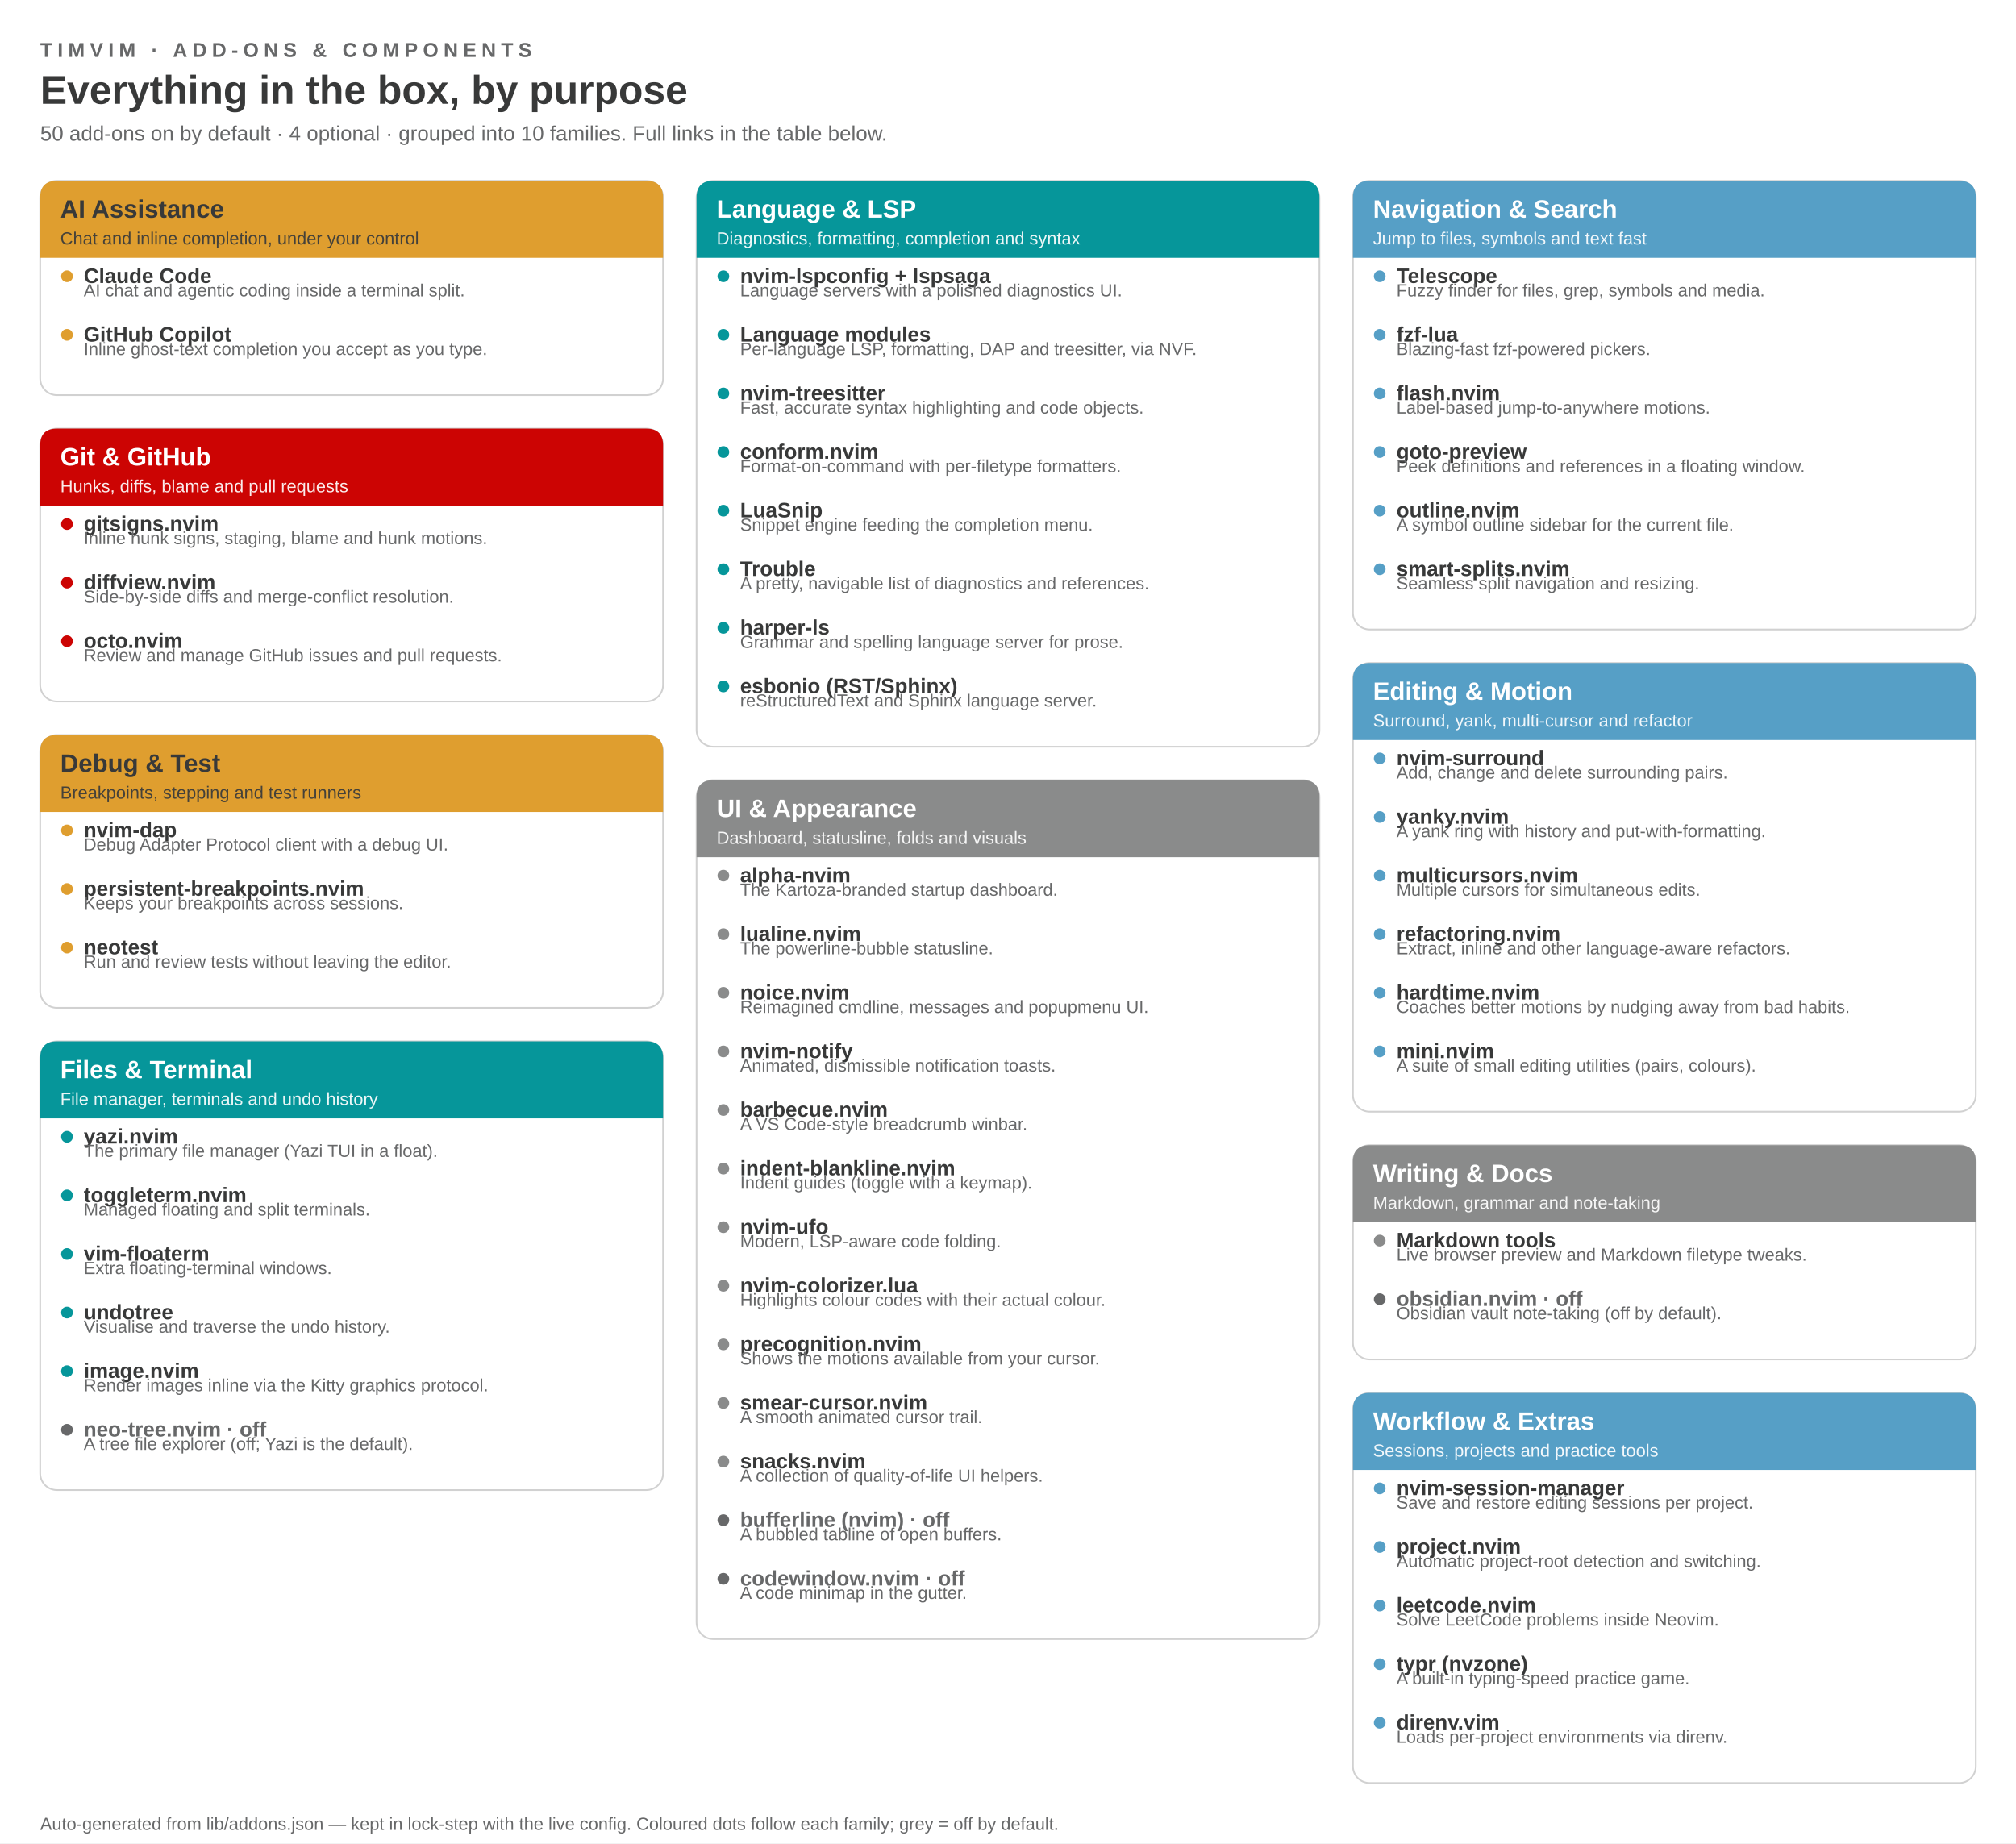
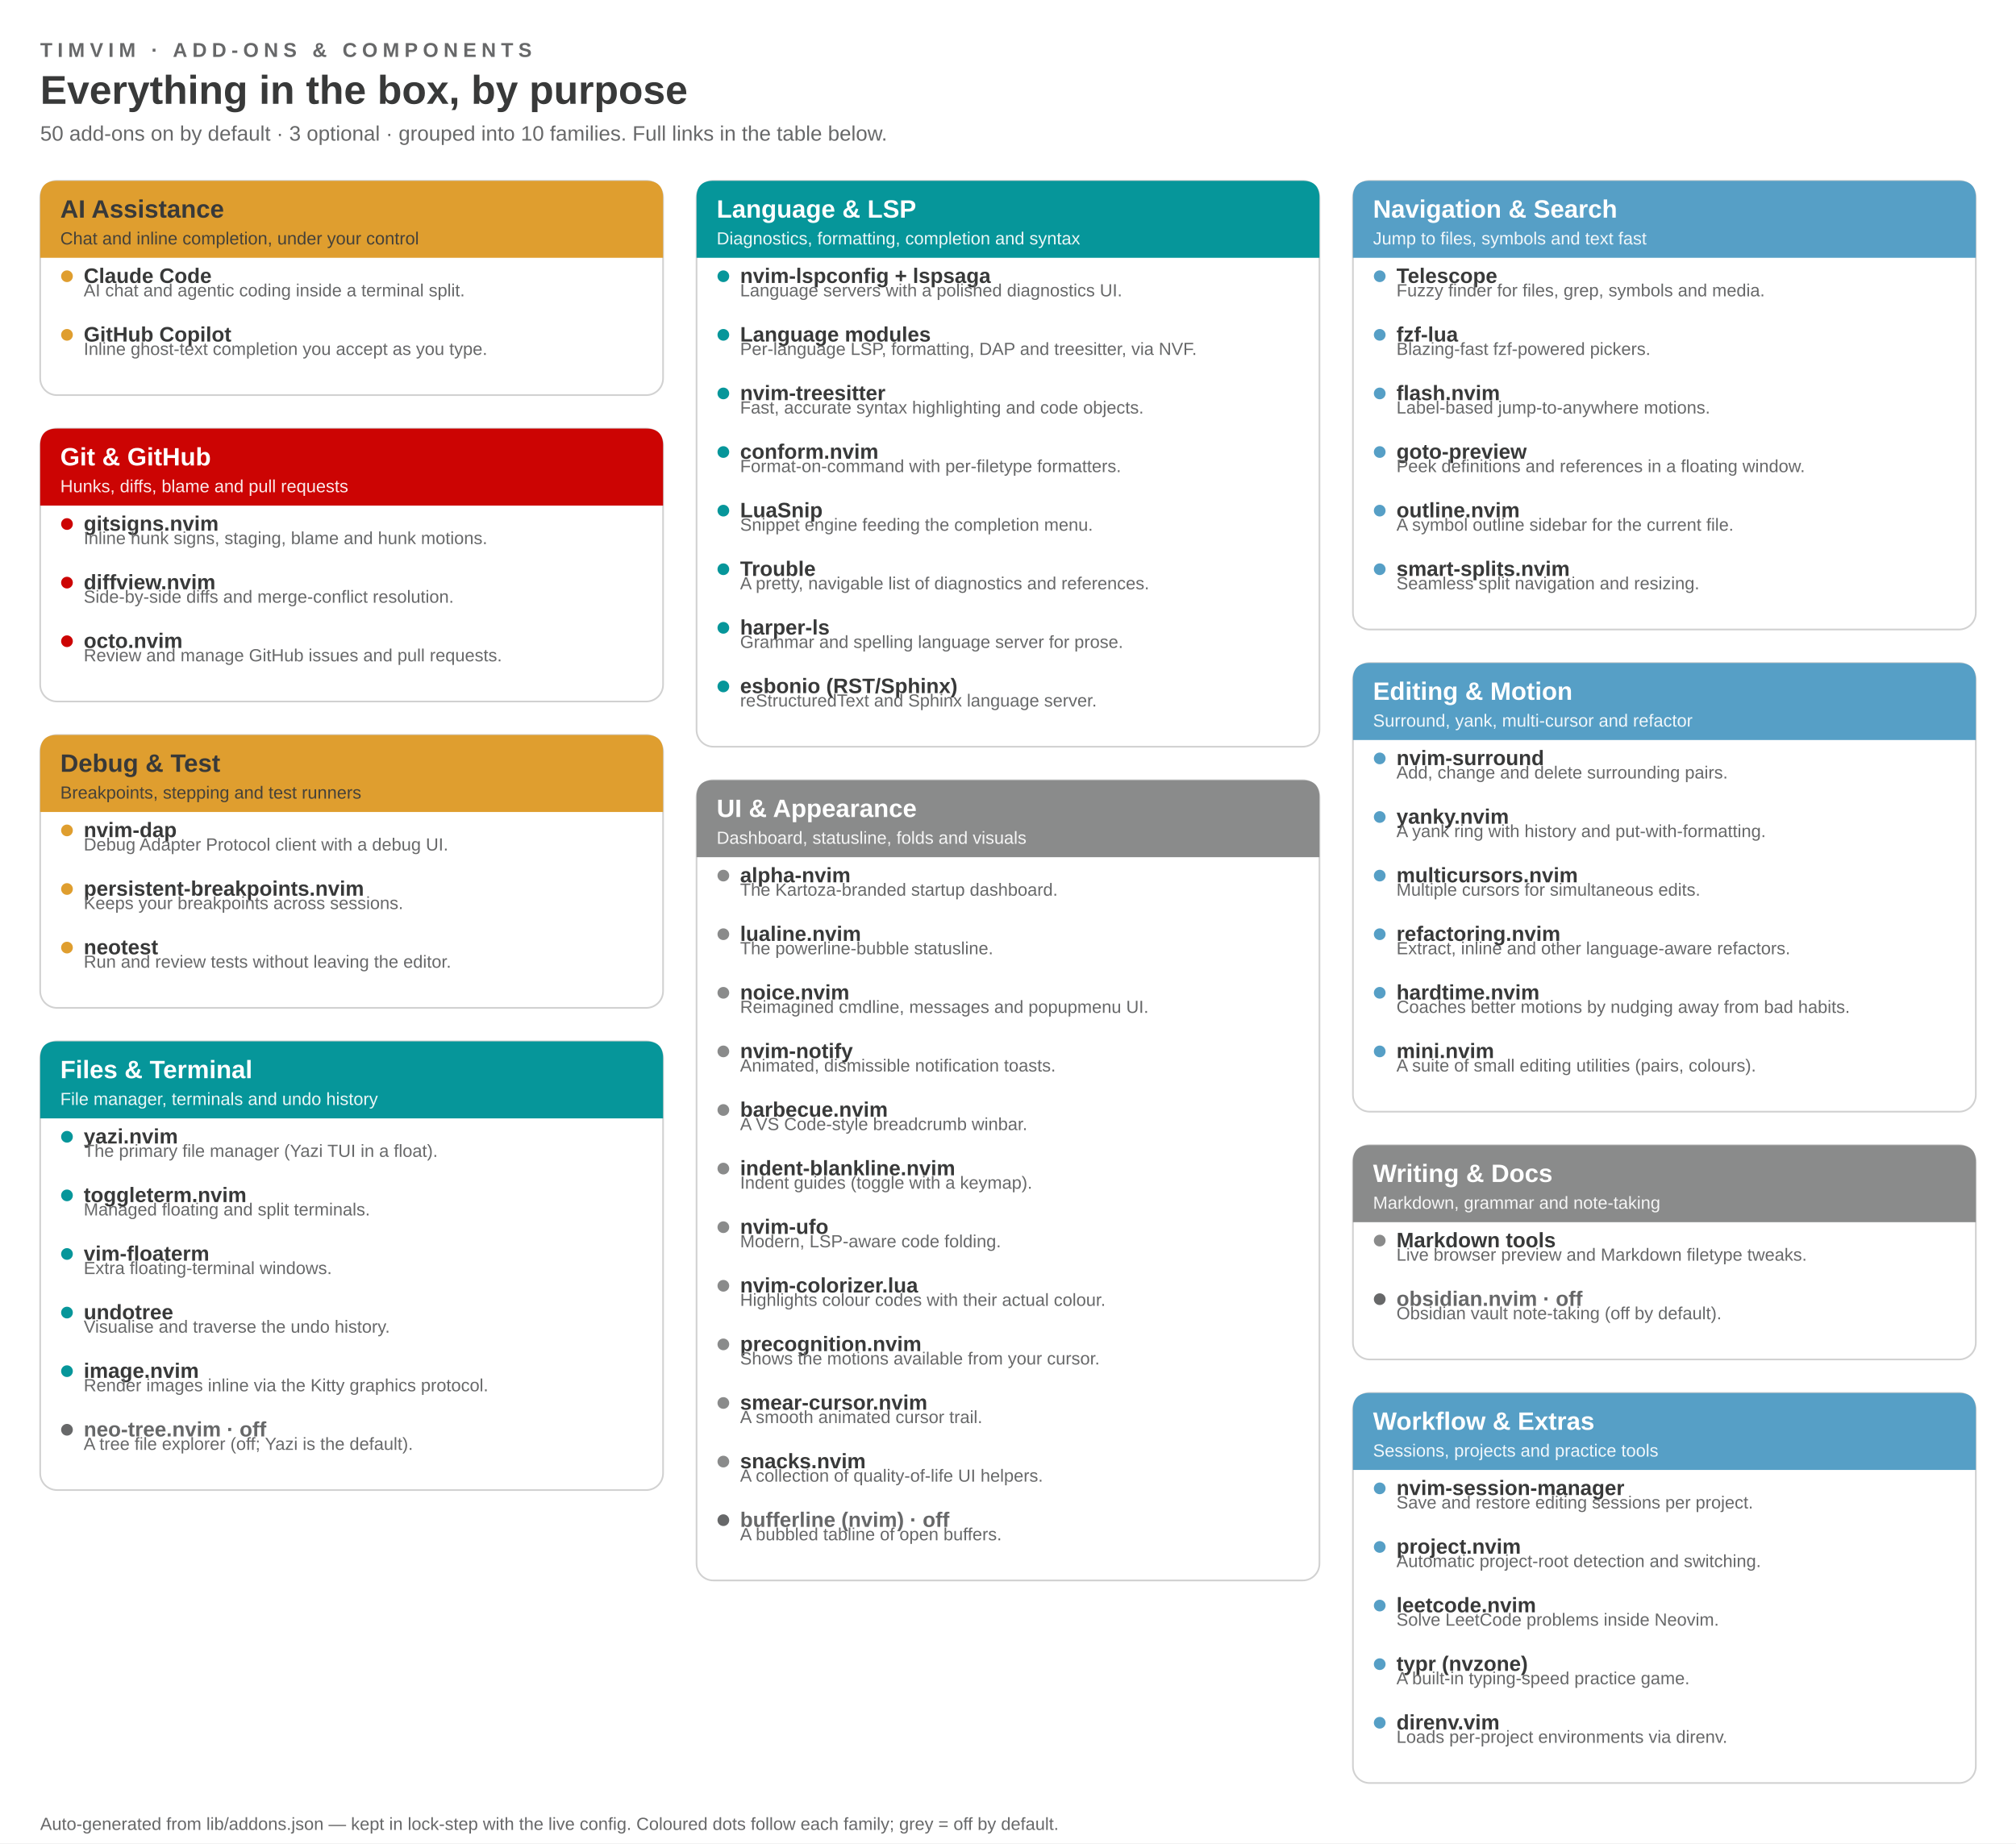
<svg xmlns="http://www.w3.org/2000/svg" width="1204" height="1101" viewBox="0 0 1204 1101" font-family="Nunito,'Helvetica Neue',Arial,sans-serif">
  <rect width="1204" height="1101" fill="#FFFFFF" />
  <text x="24" y="34" fill="#676869" font-size="12" font-weight="700" letter-spacing="3">TIMVIM · ADD-ONS &amp; COMPONENTS</text>
  <text x="24" y="62" fill="#383939" font-size="24" font-weight="800">Everything in the box, by purpose</text>
-   <text x="24" y="84" fill="#676869" font-size="12.5">50 add-ons on by default · 4 optional · grouped into 10 families. Full links in the table below.</text>
+   <text x="24" y="84" fill="#676869" font-size="12.5">50 add-ons on by default · 3 optional · grouped into 10 families. Full links in the table below.</text>
  <rect x="24" y="108" width="372" height="128" rx="10" fill="#FFFFFF" stroke="#D1D1D1" />
  <path d="M24,118 q0,-10 10,-10 h352 q10,0 10,10 v36 h-372 z" fill="#DF9E2F" />
  <text x="36" y="130" fill="#383939" font-size="15" font-weight="800">AI Assistance</text>
  <text x="36" y="146" fill="#383939" font-size="10.5" opacity="0.92">Chat and inline completion, under your control</text>
  <circle cx="40" cy="165" r="3.5" fill="#DF9E2F" />
  <text x="50" y="169" fill="#383939" font-size="12.5" font-weight="700">Claude Code</text>
  <text x="50" y="177" fill="#676869" font-size="10.5">AI chat and agentic coding inside a terminal split.</text>
  <circle cx="40" cy="200" r="3.5" fill="#DF9E2F" />
  <text x="50" y="204" fill="#383939" font-size="12.5" font-weight="700">GitHub Copilot</text>
  <text x="50" y="212" fill="#676869" font-size="10.5">Inline ghost-text completion you accept as you type.</text>
  <rect x="416" y="108" width="372" height="338" rx="10" fill="#FFFFFF" stroke="#D1D1D1" />
  <path d="M416,118 q0,-10 10,-10 h352 q10,0 10,10 v36 h-372 z" fill="#06969A" />
  <text x="428" y="130" fill="#FFFFFF" font-size="15" font-weight="800">Language &amp; LSP</text>
  <text x="428" y="146" fill="#FFFFFF" font-size="10.5" opacity="0.92">Diagnostics, formatting, completion and syntax</text>
  <circle cx="432" cy="165" r="3.5" fill="#06969A" />
  <text x="442" y="169" fill="#383939" font-size="12.5" font-weight="700">nvim-lspconfig + lspsaga</text>
  <text x="442" y="177" fill="#676869" font-size="10.5">Language servers with a polished diagnostics UI.</text>
  <circle cx="432" cy="200" r="3.5" fill="#06969A" />
  <text x="442" y="204" fill="#383939" font-size="12.5" font-weight="700">Language modules</text>
  <text x="442" y="212" fill="#676869" font-size="10.5">Per-language LSP, formatting, DAP and treesitter, via NVF.</text>
  <circle cx="432" cy="235" r="3.5" fill="#06969A" />
  <text x="442" y="239" fill="#383939" font-size="12.5" font-weight="700">nvim-treesitter</text>
  <text x="442" y="247" fill="#676869" font-size="10.5">Fast, accurate syntax highlighting and code objects.</text>
  <circle cx="432" cy="270" r="3.5" fill="#06969A" />
  <text x="442" y="274" fill="#383939" font-size="12.5" font-weight="700">conform.nvim</text>
  <text x="442" y="282" fill="#676869" font-size="10.5">Format-on-command with per-filetype formatters.</text>
  <circle cx="432" cy="305" r="3.5" fill="#06969A" />
  <text x="442" y="309" fill="#383939" font-size="12.5" font-weight="700">LuaSnip</text>
  <text x="442" y="317" fill="#676869" font-size="10.5">Snippet engine feeding the completion menu.</text>
  <circle cx="432" cy="340" r="3.5" fill="#06969A" />
  <text x="442" y="344" fill="#383939" font-size="12.5" font-weight="700">Trouble</text>
  <text x="442" y="352" fill="#676869" font-size="10.5">A pretty, navigable list of diagnostics and references.</text>
  <circle cx="432" cy="375" r="3.5" fill="#06969A" />
  <text x="442" y="379" fill="#383939" font-size="12.5" font-weight="700">harper-ls</text>
  <text x="442" y="387" fill="#676869" font-size="10.5">Grammar and spelling language server for prose.</text>
  <circle cx="432" cy="410" r="3.5" fill="#06969A" />
  <text x="442" y="414" fill="#383939" font-size="12.5" font-weight="700">esbonio (RST/Sphinx)</text>
  <text x="442" y="422" fill="#676869" font-size="10.5">reStructuredText and Sphinx language server.</text>
  <rect x="808" y="108" width="372" height="268" rx="10" fill="#FFFFFF" stroke="#D1D1D1" />
  <path d="M808,118 q0,-10 10,-10 h352 q10,0 10,10 v36 h-372 z" fill="#569FC6" />
  <text x="820" y="130" fill="#FFFFFF" font-size="15" font-weight="800">Navigation &amp; Search</text>
  <text x="820" y="146" fill="#FFFFFF" font-size="10.5" opacity="0.92">Jump to files, symbols and text fast</text>
  <circle cx="824" cy="165" r="3.5" fill="#569FC6" />
  <text x="834" y="169" fill="#383939" font-size="12.5" font-weight="700">Telescope</text>
  <text x="834" y="177" fill="#676869" font-size="10.5">Fuzzy finder for files, grep, symbols and media.</text>
  <circle cx="824" cy="200" r="3.5" fill="#569FC6" />
  <text x="834" y="204" fill="#383939" font-size="12.5" font-weight="700">fzf-lua</text>
  <text x="834" y="212" fill="#676869" font-size="10.5">Blazing-fast fzf-powered pickers.</text>
  <circle cx="824" cy="235" r="3.5" fill="#569FC6" />
  <text x="834" y="239" fill="#383939" font-size="12.5" font-weight="700">flash.nvim</text>
  <text x="834" y="247" fill="#676869" font-size="10.5">Label-based jump-to-anywhere motions.</text>
  <circle cx="824" cy="270" r="3.5" fill="#569FC6" />
  <text x="834" y="274" fill="#383939" font-size="12.5" font-weight="700">goto-preview</text>
  <text x="834" y="282" fill="#676869" font-size="10.5">Peek definitions and references in a floating window.</text>
  <circle cx="824" cy="305" r="3.5" fill="#569FC6" />
  <text x="834" y="309" fill="#383939" font-size="12.5" font-weight="700">outline.nvim</text>
  <text x="834" y="317" fill="#676869" font-size="10.5">A symbol outline sidebar for the current file.</text>
  <circle cx="824" cy="340" r="3.5" fill="#569FC6" />
  <text x="834" y="344" fill="#383939" font-size="12.5" font-weight="700">smart-splits.nvim</text>
  <text x="834" y="352" fill="#676869" font-size="10.5">Seamless split navigation and resizing.</text>
  <rect x="24" y="256" width="372" height="163" rx="10" fill="#FFFFFF" stroke="#D1D1D1" />
  <path d="M24,266 q0,-10 10,-10 h352 q10,0 10,10 v36 h-372 z" fill="#CC0403" />
  <text x="36" y="278" fill="#FFFFFF" font-size="15" font-weight="800">Git &amp; GitHub</text>
  <text x="36" y="294" fill="#FFFFFF" font-size="10.5" opacity="0.92">Hunks, diffs, blame and pull requests</text>
  <circle cx="40" cy="313" r="3.5" fill="#CC0403" />
  <text x="50" y="317" fill="#383939" font-size="12.5" font-weight="700">gitsigns.nvim</text>
  <text x="50" y="325" fill="#676869" font-size="10.5">Inline hunk signs, staging, blame and hunk motions.</text>
  <circle cx="40" cy="348" r="3.5" fill="#CC0403" />
  <text x="50" y="352" fill="#383939" font-size="12.5" font-weight="700">diffview.nvim</text>
  <text x="50" y="360" fill="#676869" font-size="10.5">Side-by-side diffs and merge-conflict resolution.</text>
  <circle cx="40" cy="383" r="3.5" fill="#CC0403" />
  <text x="50" y="387" fill="#383939" font-size="12.5" font-weight="700">octo.nvim</text>
  <text x="50" y="395" fill="#676869" font-size="10.5">Review and manage GitHub issues and pull requests.</text>
  <rect x="808" y="396" width="372" height="268" rx="10" fill="#FFFFFF" stroke="#D1D1D1" />
  <path d="M808,406 q0,-10 10,-10 h352 q10,0 10,10 v36 h-372 z" fill="#569FC6" />
  <text x="820" y="418" fill="#FFFFFF" font-size="15" font-weight="800">Editing &amp; Motion</text>
  <text x="820" y="434" fill="#FFFFFF" font-size="10.5" opacity="0.92">Surround, yank, multi-cursor and refactor</text>
  <circle cx="824" cy="453" r="3.5" fill="#569FC6" />
  <text x="834" y="457" fill="#383939" font-size="12.5" font-weight="700">nvim-surround</text>
  <text x="834" y="465" fill="#676869" font-size="10.5">Add, change and delete surrounding pairs.</text>
  <circle cx="824" cy="488" r="3.5" fill="#569FC6" />
  <text x="834" y="492" fill="#383939" font-size="12.5" font-weight="700">yanky.nvim</text>
  <text x="834" y="500" fill="#676869" font-size="10.5">A yank ring with history and put-with-formatting.</text>
  <circle cx="824" cy="523" r="3.5" fill="#569FC6" />
  <text x="834" y="527" fill="#383939" font-size="12.5" font-weight="700">multicursors.nvim</text>
  <text x="834" y="535" fill="#676869" font-size="10.5">Multiple cursors for simultaneous edits.</text>
  <circle cx="824" cy="558" r="3.5" fill="#569FC6" />
  <text x="834" y="562" fill="#383939" font-size="12.5" font-weight="700">refactoring.nvim</text>
  <text x="834" y="570" fill="#676869" font-size="10.5">Extract, inline and other language-aware refactors.</text>
  <circle cx="824" cy="593" r="3.5" fill="#569FC6" />
  <text x="834" y="597" fill="#383939" font-size="12.5" font-weight="700">hardtime.nvim</text>
  <text x="834" y="605" fill="#676869" font-size="10.5">Coaches better motions by nudging away from bad habits.</text>
  <circle cx="824" cy="628" r="3.5" fill="#569FC6" />
  <text x="834" y="632" fill="#383939" font-size="12.5" font-weight="700">mini.nvim</text>
  <text x="834" y="640" fill="#676869" font-size="10.5">A suite of small editing utilities (pairs, colours).</text>
  <rect x="24" y="439" width="372" height="163" rx="10" fill="#FFFFFF" stroke="#D1D1D1" />
  <path d="M24,449 q0,-10 10,-10 h352 q10,0 10,10 v36 h-372 z" fill="#DF9E2F" />
  <text x="36" y="461" fill="#383939" font-size="15" font-weight="800">Debug &amp; Test</text>
  <text x="36" y="477" fill="#383939" font-size="10.5" opacity="0.92">Breakpoints, stepping and test runners</text>
  <circle cx="40" cy="496" r="3.5" fill="#DF9E2F" />
  <text x="50" y="500" fill="#383939" font-size="12.5" font-weight="700">nvim-dap</text>
  <text x="50" y="508" fill="#676869" font-size="10.5">Debug Adapter Protocol client with a debug UI.</text>
  <circle cx="40" cy="531" r="3.5" fill="#DF9E2F" />
  <text x="50" y="535" fill="#383939" font-size="12.5" font-weight="700">persistent-breakpoints.nvim</text>
  <text x="50" y="543" fill="#676869" font-size="10.5">Keeps your breakpoints across sessions.</text>
  <circle cx="40" cy="566" r="3.5" fill="#DF9E2F" />
  <text x="50" y="570" fill="#383939" font-size="12.5" font-weight="700">neotest</text>
  <text x="50" y="578" fill="#676869" font-size="10.5">Run and review tests without leaving the editor.</text>
-   <rect x="416" y="466" width="372" height="513" rx="10" fill="#FFFFFF" stroke="#D1D1D1" />
+   <rect x="416" y="466" width="372" height="478" rx="10" fill="#FFFFFF" stroke="#D1D1D1" />
  <path d="M416,476 q0,-10 10,-10 h352 q10,0 10,10 v36 h-372 z" fill="#8A8B8B" />
  <text x="428" y="488" fill="#FFFFFF" font-size="15" font-weight="800">UI &amp; Appearance</text>
  <text x="428" y="504" fill="#FFFFFF" font-size="10.5" opacity="0.92">Dashboard, statusline, folds and visuals</text>
  <circle cx="432" cy="523" r="3.5" fill="#8A8B8B" />
  <text x="442" y="527" fill="#383939" font-size="12.5" font-weight="700">alpha-nvim</text>
  <text x="442" y="535" fill="#676869" font-size="10.5">The Kartoza-branded startup dashboard.</text>
  <circle cx="432" cy="558" r="3.5" fill="#8A8B8B" />
  <text x="442" y="562" fill="#383939" font-size="12.5" font-weight="700">lualine.nvim</text>
  <text x="442" y="570" fill="#676869" font-size="10.5">The powerline-bubble statusline.</text>
  <circle cx="432" cy="593" r="3.5" fill="#8A8B8B" />
  <text x="442" y="597" fill="#383939" font-size="12.5" font-weight="700">noice.nvim</text>
  <text x="442" y="605" fill="#676869" font-size="10.5">Reimagined cmdline, messages and popupmenu UI.</text>
  <circle cx="432" cy="628" r="3.5" fill="#8A8B8B" />
  <text x="442" y="632" fill="#383939" font-size="12.5" font-weight="700">nvim-notify</text>
  <text x="442" y="640" fill="#676869" font-size="10.5">Animated, dismissible notification toasts.</text>
  <circle cx="432" cy="663" r="3.5" fill="#8A8B8B" />
  <text x="442" y="667" fill="#383939" font-size="12.5" font-weight="700">barbecue.nvim</text>
  <text x="442" y="675" fill="#676869" font-size="10.5">A VS Code-style breadcrumb winbar.</text>
  <circle cx="432" cy="698" r="3.5" fill="#8A8B8B" />
  <text x="442" y="702" fill="#383939" font-size="12.5" font-weight="700">indent-blankline.nvim</text>
  <text x="442" y="710" fill="#676869" font-size="10.5">Indent guides (toggle with a keymap).</text>
  <circle cx="432" cy="733" r="3.5" fill="#8A8B8B" />
  <text x="442" y="737" fill="#383939" font-size="12.5" font-weight="700">nvim-ufo</text>
  <text x="442" y="745" fill="#676869" font-size="10.5">Modern, LSP-aware code folding.</text>
  <circle cx="432" cy="768" r="3.5" fill="#8A8B8B" />
  <text x="442" y="772" fill="#383939" font-size="12.5" font-weight="700">nvim-colorizer.lua</text>
  <text x="442" y="780" fill="#676869" font-size="10.5">Highlights colour codes with their actual colour.</text>
  <circle cx="432" cy="803" r="3.5" fill="#8A8B8B" />
  <text x="442" y="807" fill="#383939" font-size="12.5" font-weight="700">precognition.nvim</text>
  <text x="442" y="815" fill="#676869" font-size="10.5">Shows the motions available from your cursor.</text>
  <circle cx="432" cy="838" r="3.5" fill="#8A8B8B" />
  <text x="442" y="842" fill="#383939" font-size="12.5" font-weight="700">smear-cursor.nvim</text>
  <text x="442" y="850" fill="#676869" font-size="10.5">A smooth animated cursor trail.</text>
  <circle cx="432" cy="873" r="3.5" fill="#8A8B8B" />
  <text x="442" y="877" fill="#383939" font-size="12.5" font-weight="700">snacks.nvim</text>
  <text x="442" y="885" fill="#676869" font-size="10.5">A collection of quality-of-life UI helpers.</text>
  <circle cx="432" cy="908" r="3.5" fill="#676869" />
  <text x="442" y="912" fill="#676869" font-size="12.5" font-weight="700">bufferline (nvim)  ·  off</text>
  <text x="442" y="920" fill="#676869" font-size="10.5">A bubbled tabline of open buffers.</text>
-   <circle cx="432" cy="943" r="3.5" fill="#676869" />
-   <text x="442" y="947" fill="#676869" font-size="12.5" font-weight="700">codewindow.nvim  ·  off</text>
-   <text x="442" y="955" fill="#676869" font-size="10.5">A code minimap in the gutter.</text>
  <rect x="24" y="622" width="372" height="268" rx="10" fill="#FFFFFF" stroke="#D1D1D1" />
  <path d="M24,632 q0,-10 10,-10 h352 q10,0 10,10 v36 h-372 z" fill="#06969A" />
  <text x="36" y="644" fill="#FFFFFF" font-size="15" font-weight="800">Files &amp; Terminal</text>
  <text x="36" y="660" fill="#FFFFFF" font-size="10.5" opacity="0.92">File manager, terminals and undo history</text>
  <circle cx="40" cy="679" r="3.5" fill="#06969A" />
  <text x="50" y="683" fill="#383939" font-size="12.5" font-weight="700">yazi.nvim</text>
  <text x="50" y="691" fill="#676869" font-size="10.5">The primary file manager (Yazi TUI in a float).</text>
  <circle cx="40" cy="714" r="3.5" fill="#06969A" />
  <text x="50" y="718" fill="#383939" font-size="12.5" font-weight="700">toggleterm.nvim</text>
  <text x="50" y="726" fill="#676869" font-size="10.5">Managed floating and split terminals.</text>
  <circle cx="40" cy="749" r="3.5" fill="#06969A" />
  <text x="50" y="753" fill="#383939" font-size="12.5" font-weight="700">vim-floaterm</text>
  <text x="50" y="761" fill="#676869" font-size="10.5">Extra floating-terminal windows.</text>
  <circle cx="40" cy="784" r="3.5" fill="#06969A" />
  <text x="50" y="788" fill="#383939" font-size="12.5" font-weight="700">undotree</text>
  <text x="50" y="796" fill="#676869" font-size="10.5">Visualise and traverse the undo history.</text>
  <circle cx="40" cy="819" r="3.5" fill="#06969A" />
  <text x="50" y="823" fill="#383939" font-size="12.5" font-weight="700">image.nvim</text>
  <text x="50" y="831" fill="#676869" font-size="10.5">Render images inline via the Kitty graphics protocol.</text>
  <circle cx="40" cy="854" r="3.5" fill="#676869" />
  <text x="50" y="858" fill="#676869" font-size="12.5" font-weight="700">neo-tree.nvim  ·  off</text>
  <text x="50" y="866" fill="#676869" font-size="10.5">A tree file explorer (off; Yazi is the default).</text>
  <rect x="808" y="684" width="372" height="128" rx="10" fill="#FFFFFF" stroke="#D1D1D1" />
  <path d="M808,694 q0,-10 10,-10 h352 q10,0 10,10 v36 h-372 z" fill="#8A8B8B" />
  <text x="820" y="706" fill="#FFFFFF" font-size="15" font-weight="800">Writing &amp; Docs</text>
  <text x="820" y="722" fill="#FFFFFF" font-size="10.5" opacity="0.92">Markdown, grammar and note-taking</text>
  <circle cx="824" cy="741" r="3.5" fill="#8A8B8B" />
  <text x="834" y="745" fill="#383939" font-size="12.5" font-weight="700">Markdown tools</text>
  <text x="834" y="753" fill="#676869" font-size="10.5">Live browser preview and Markdown filetype tweaks.</text>
  <circle cx="824" cy="776" r="3.5" fill="#676869" />
  <text x="834" y="780" fill="#676869" font-size="12.5" font-weight="700">obsidian.nvim  ·  off</text>
  <text x="834" y="788" fill="#676869" font-size="10.5">Obsidian vault note-taking (off by default).</text>
  <rect x="808" y="832" width="372" height="233" rx="10" fill="#FFFFFF" stroke="#D1D1D1" />
  <path d="M808,842 q0,-10 10,-10 h352 q10,0 10,10 v36 h-372 z" fill="#569FC6" />
  <text x="820" y="854" fill="#FFFFFF" font-size="15" font-weight="800">Workflow &amp; Extras</text>
  <text x="820" y="870" fill="#FFFFFF" font-size="10.5" opacity="0.92">Sessions, projects and practice tools</text>
  <circle cx="824" cy="889" r="3.5" fill="#569FC6" />
  <text x="834" y="893" fill="#383939" font-size="12.5" font-weight="700">nvim-session-manager</text>
  <text x="834" y="901" fill="#676869" font-size="10.5">Save and restore editing sessions per project.</text>
  <circle cx="824" cy="924" r="3.5" fill="#569FC6" />
  <text x="834" y="928" fill="#383939" font-size="12.5" font-weight="700">project.nvim</text>
  <text x="834" y="936" fill="#676869" font-size="10.5">Automatic project-root detection and switching.</text>
  <circle cx="824" cy="959" r="3.5" fill="#569FC6" />
  <text x="834" y="963" fill="#383939" font-size="12.5" font-weight="700">leetcode.nvim</text>
  <text x="834" y="971" fill="#676869" font-size="10.5">Solve LeetCode problems inside Neovim.</text>
  <circle cx="824" cy="994" r="3.5" fill="#569FC6" />
  <text x="834" y="998" fill="#383939" font-size="12.5" font-weight="700">typr (nvzone)</text>
  <text x="834" y="1006" fill="#676869" font-size="10.5">A built-in typing-speed practice game.</text>
  <circle cx="824" cy="1029" r="3.5" fill="#569FC6" />
  <text x="834" y="1033" fill="#383939" font-size="12.5" font-weight="700">direnv.vim</text>
  <text x="834" y="1041" fill="#676869" font-size="10.5">Loads per-project environments via direnv.</text>
  <text x="24" y="1093" fill="#676869" font-size="10.5">Auto-generated from lib/addons.json — kept in lock-step with the live config. Coloured dots follow each family; grey = off by default.</text>
</svg>
